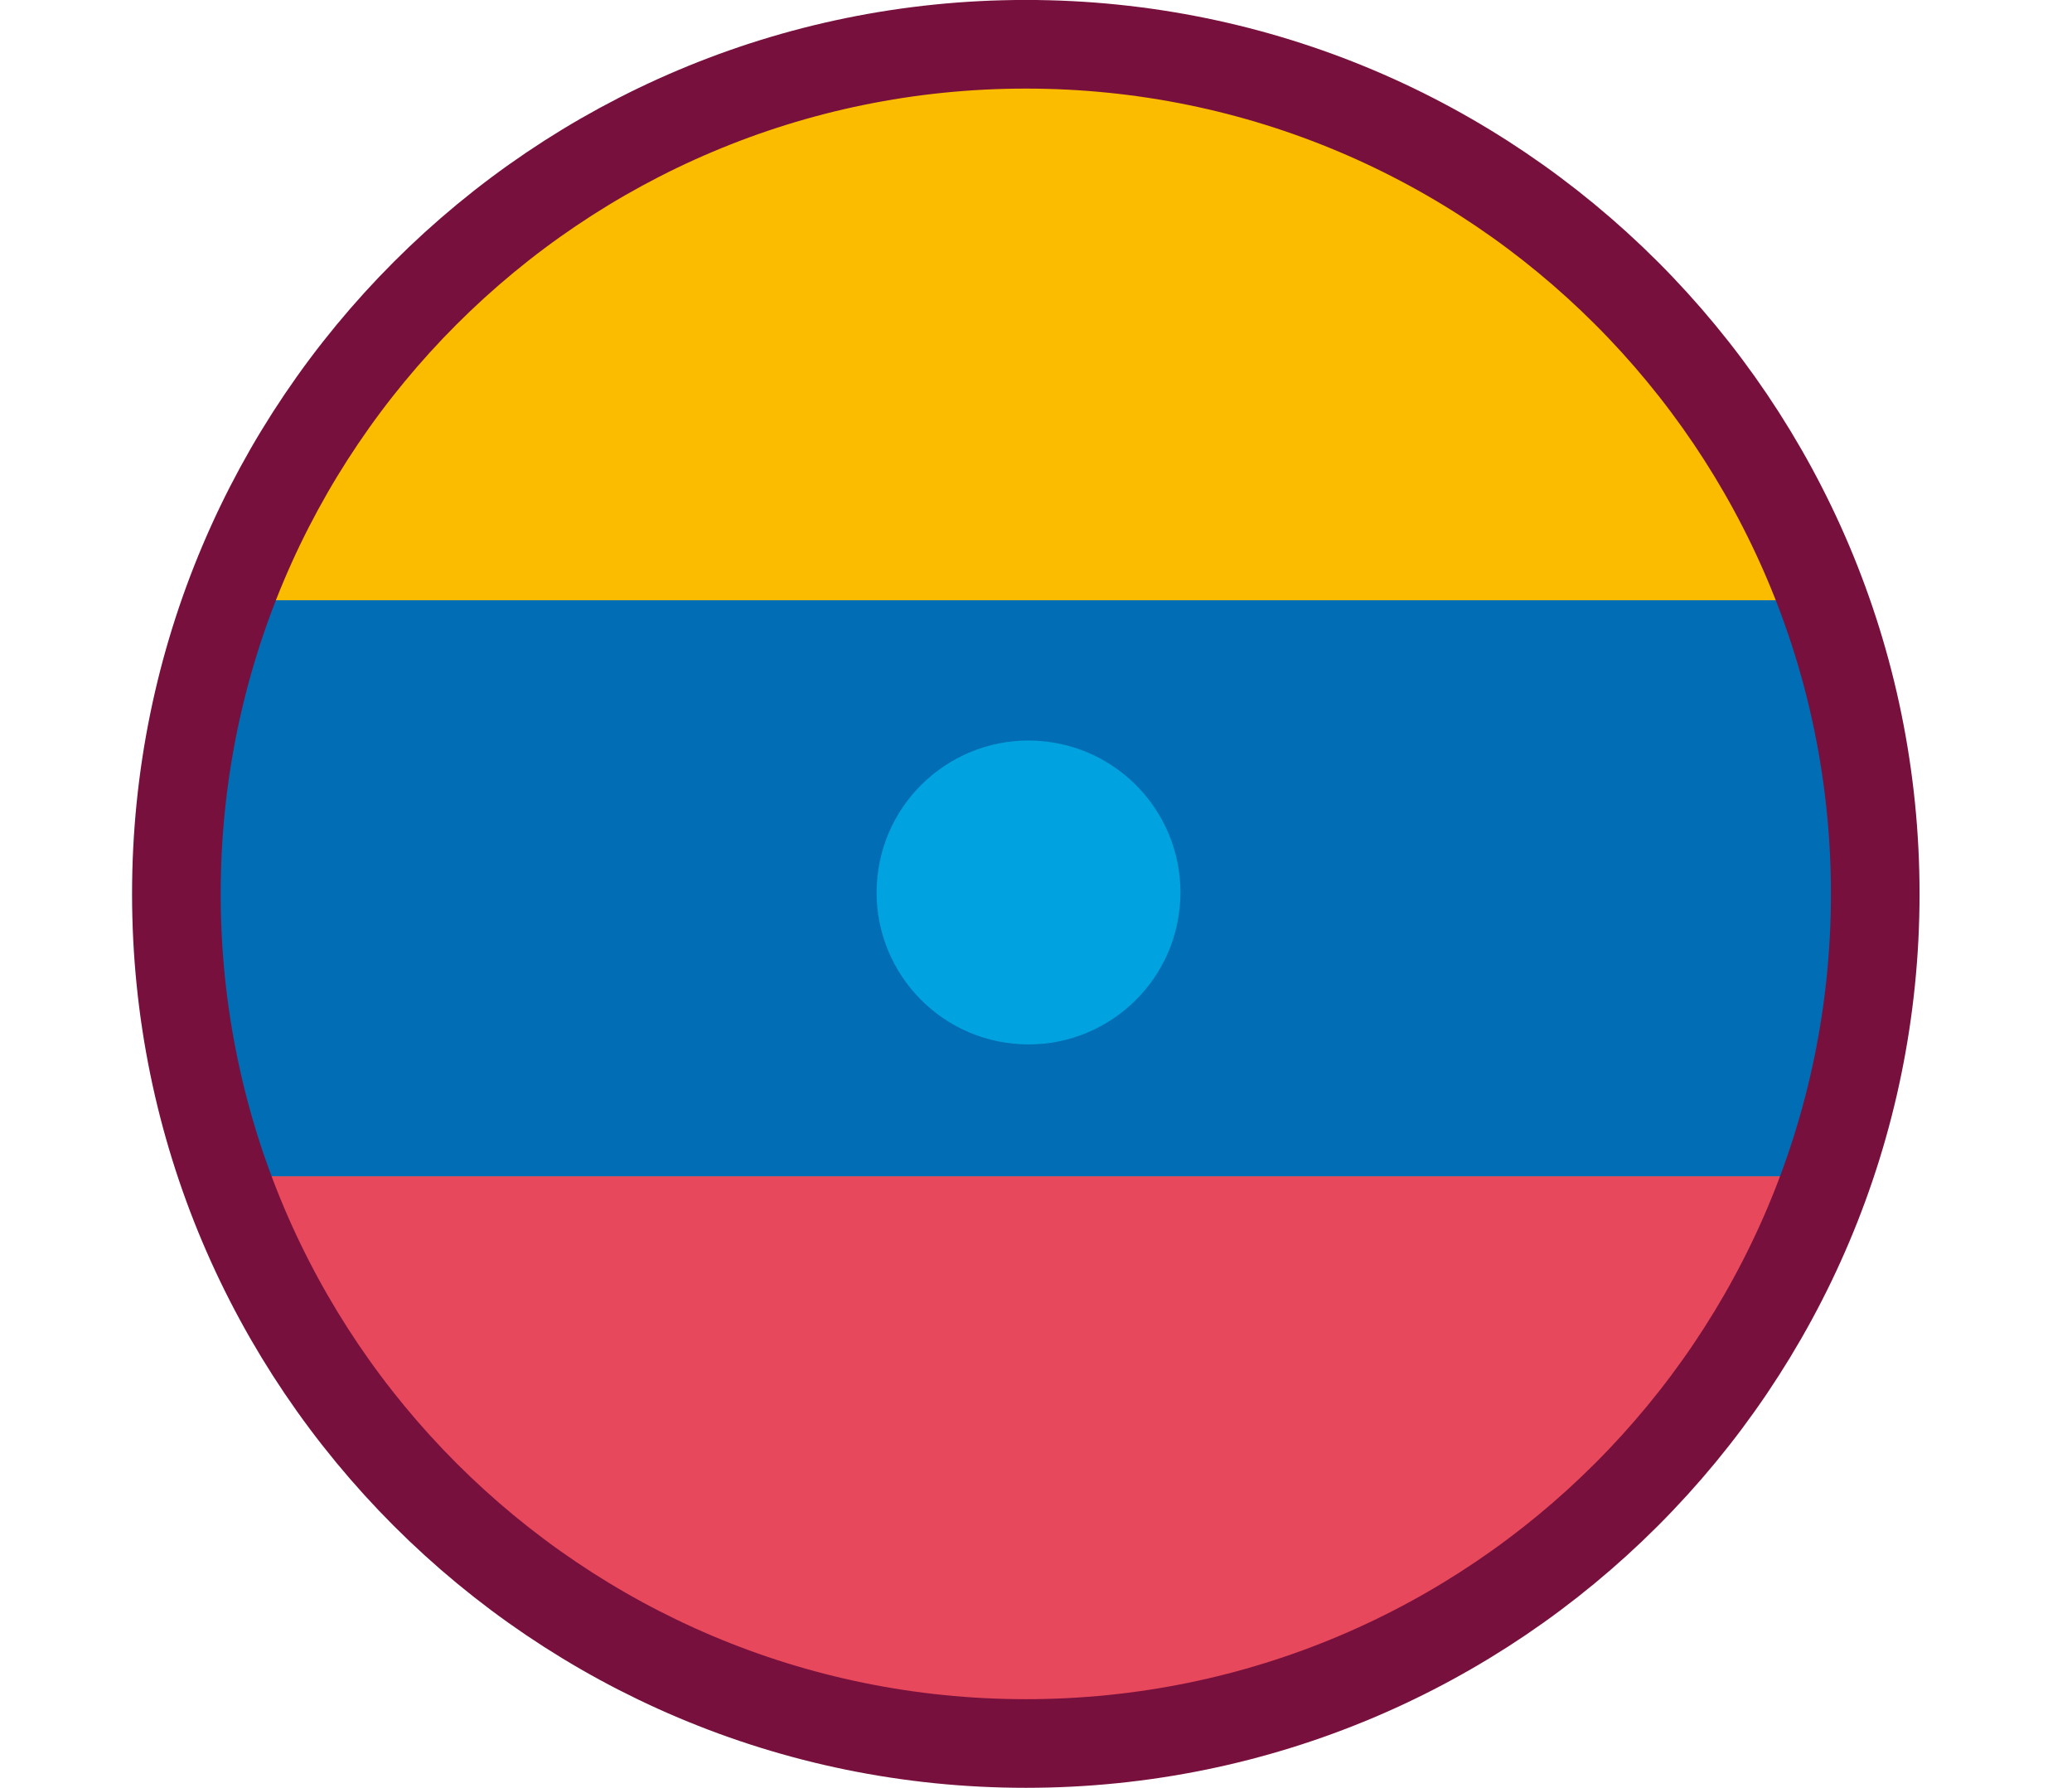
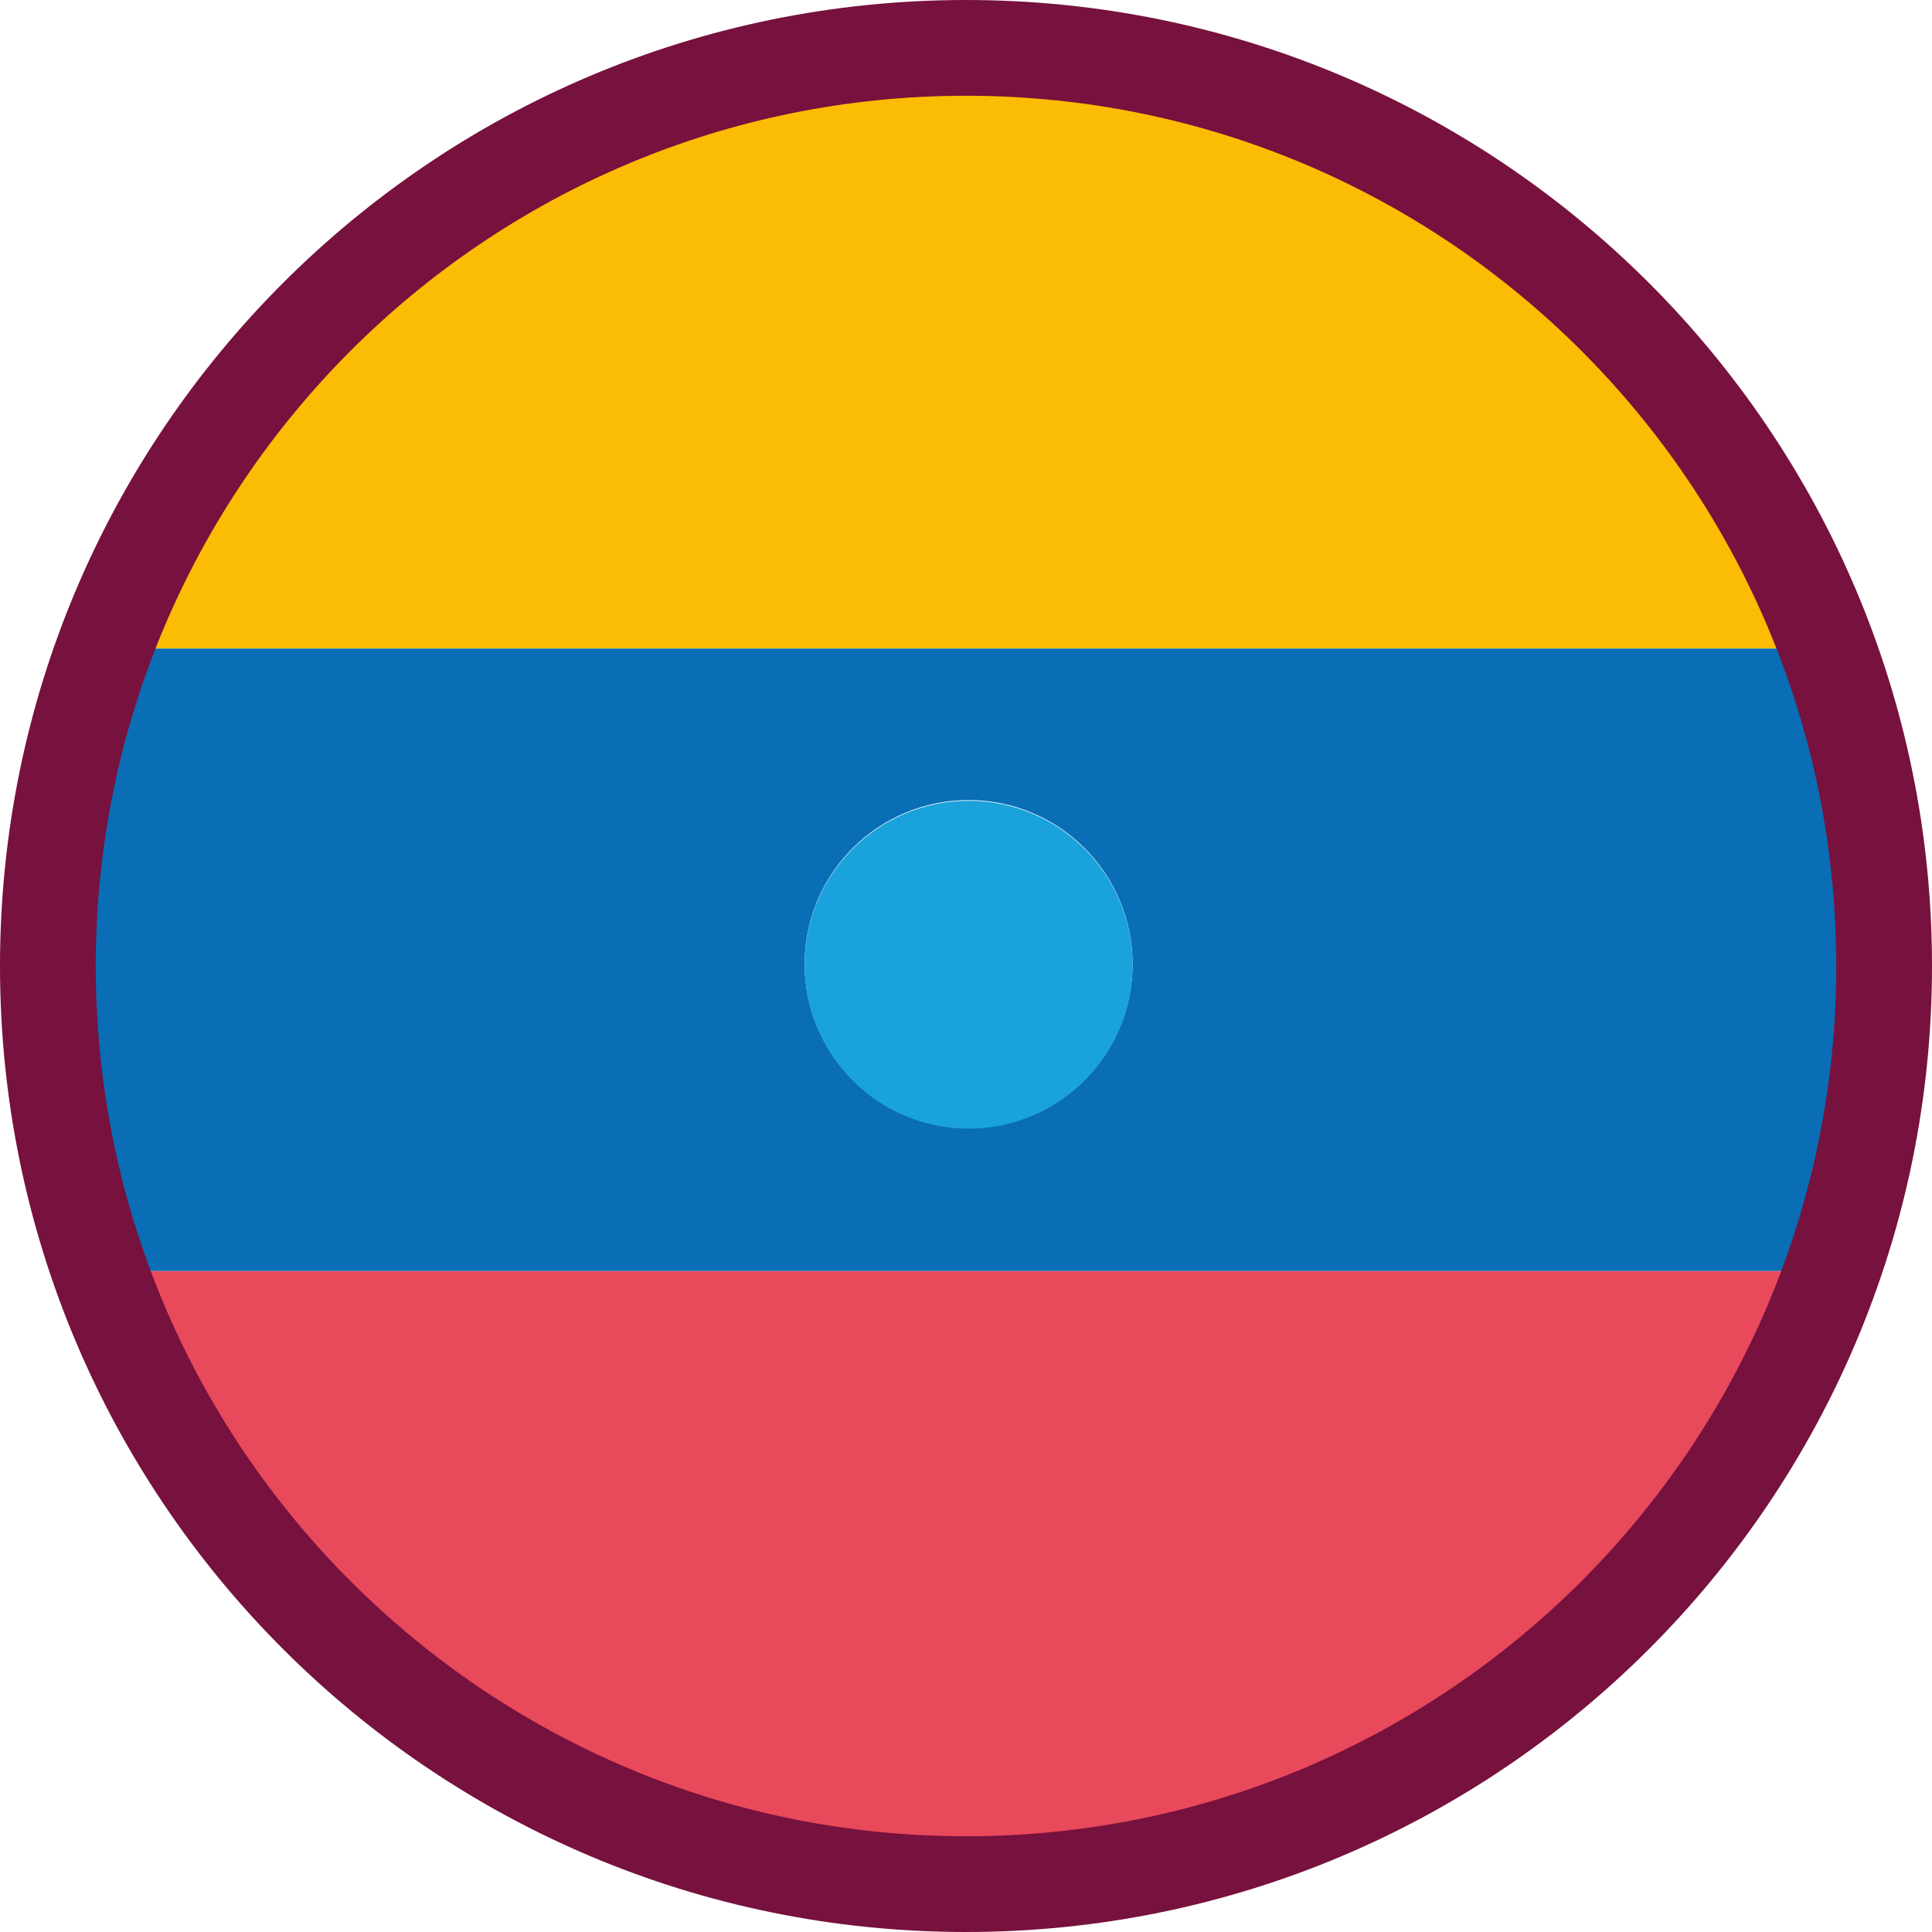
- <svg xmlns="http://www.w3.org/2000/svg" id="Capa_2" viewBox="0 0 214.4 184.96">
+ <svg xmlns="http://www.w3.org/2000/svg" id="Capa_2" viewBox="0 0 29.46 29.46">
  <defs>
-     <style>.cls-1,.cls-2{fill:none;}.cls-3{clip-path:url(#clippath);}.cls-4{fill:#006db5;}.cls-5{fill:#fbbc00;}.cls-6{fill:#e8485b;}.cls-7{fill:#00a2e0;}.cls-2{stroke:#77103d;stroke-miterlimit:10;stroke-width:9.17px;}</style>
-     <clipPath id="clippath">
-       <path class="cls-1" d="M194.04,92.48c0,48.54-39.35,87.9-87.89,87.9S18.25,141.02,18.25,92.48,57.61,4.58,106.15,4.58s87.89,39.35,87.89,87.9Z" />
-     </clipPath>
+     <style>.cls-1{fill:#fbbc04;}.cls-2{fill:#e8495b;}.cls-3{fill:#096eb5;}.cls-4{fill:#1aa2dc;}.cls-5{fill:none;stroke:#77113e;stroke-miterlimit:10;stroke-width:1.46px;}</style>
  </defs>
  <g id="Capa_1-2">
    <g>
-       <g class="cls-3">
-         <g>
-           <rect class="cls-5" x="17.81" y="-15.3" width="178.79" height="214.4" transform="translate(199.1 -15.3) rotate(90)" />
-           <rect class="cls-6" x="77.4" y="44.3" width="59.59" height="214.4" transform="translate(258.7 44.3) rotate(90)" />
-           <rect class="cls-4" x="77.4" y="-15.3" width="59.6" height="214.4" transform="translate(199.1 -15.3) rotate(90)" />
-           <circle class="cls-7" cx="106.42" cy="92.33" r="15.72" transform="translate(3.73 188.79) rotate(-84.15)" />
-         </g>
+       <g>
+         <path class="cls-1" d="M14.73,.73C8.7,.73,3.58,4.55,1.61,9.89H27.85C25.88,4.55,20.76,.73,14.73,.73Z" />
+         <path class="cls-2" d="M14.73,28.73c6.1,0,11.27-3.91,13.19-9.35H1.54c1.92,5.44,7.09,9.35,13.19,9.35Z" />
+         <path class="cls-3" d="M.73,14.73c0,1.63,.29,3.2,.81,4.65H27.92c.51-1.46,.81-3.02,.81-4.65s-.32-3.33-.88-4.84H1.61c-.56,1.51-.88,3.13-.88,4.84Zm14.04-2.53c1.38,0,2.5,1.12,2.5,2.5s-1.12,2.5-2.5,2.5-2.5-1.12-2.5-2.5,1.12-2.5,2.5-2.5Z" />
+         <path class="cls-4" d="M14.77,17.21c1.38,0,2.5-1.12,2.5-2.5s-1.12-2.5-2.5-2.5-2.5,1.12-2.5,2.5,1.12,2.5,2.5,2.5Z" />
      </g>
-       <path class="cls-2" d="M194.04,92.48c0,48.54-39.35,87.9-87.89,87.9S18.25,141.02,18.25,92.48,57.61,4.58,106.15,4.58s87.89,39.35,87.89,87.9Z" />
+       <path class="cls-5" d="M28.73,14.73c0,7.73-6.27,14-14,14S.73,22.46,.73,14.73,7,.73,14.73,.73s14,6.27,14,14Z" />
    </g>
  </g>
</svg>
